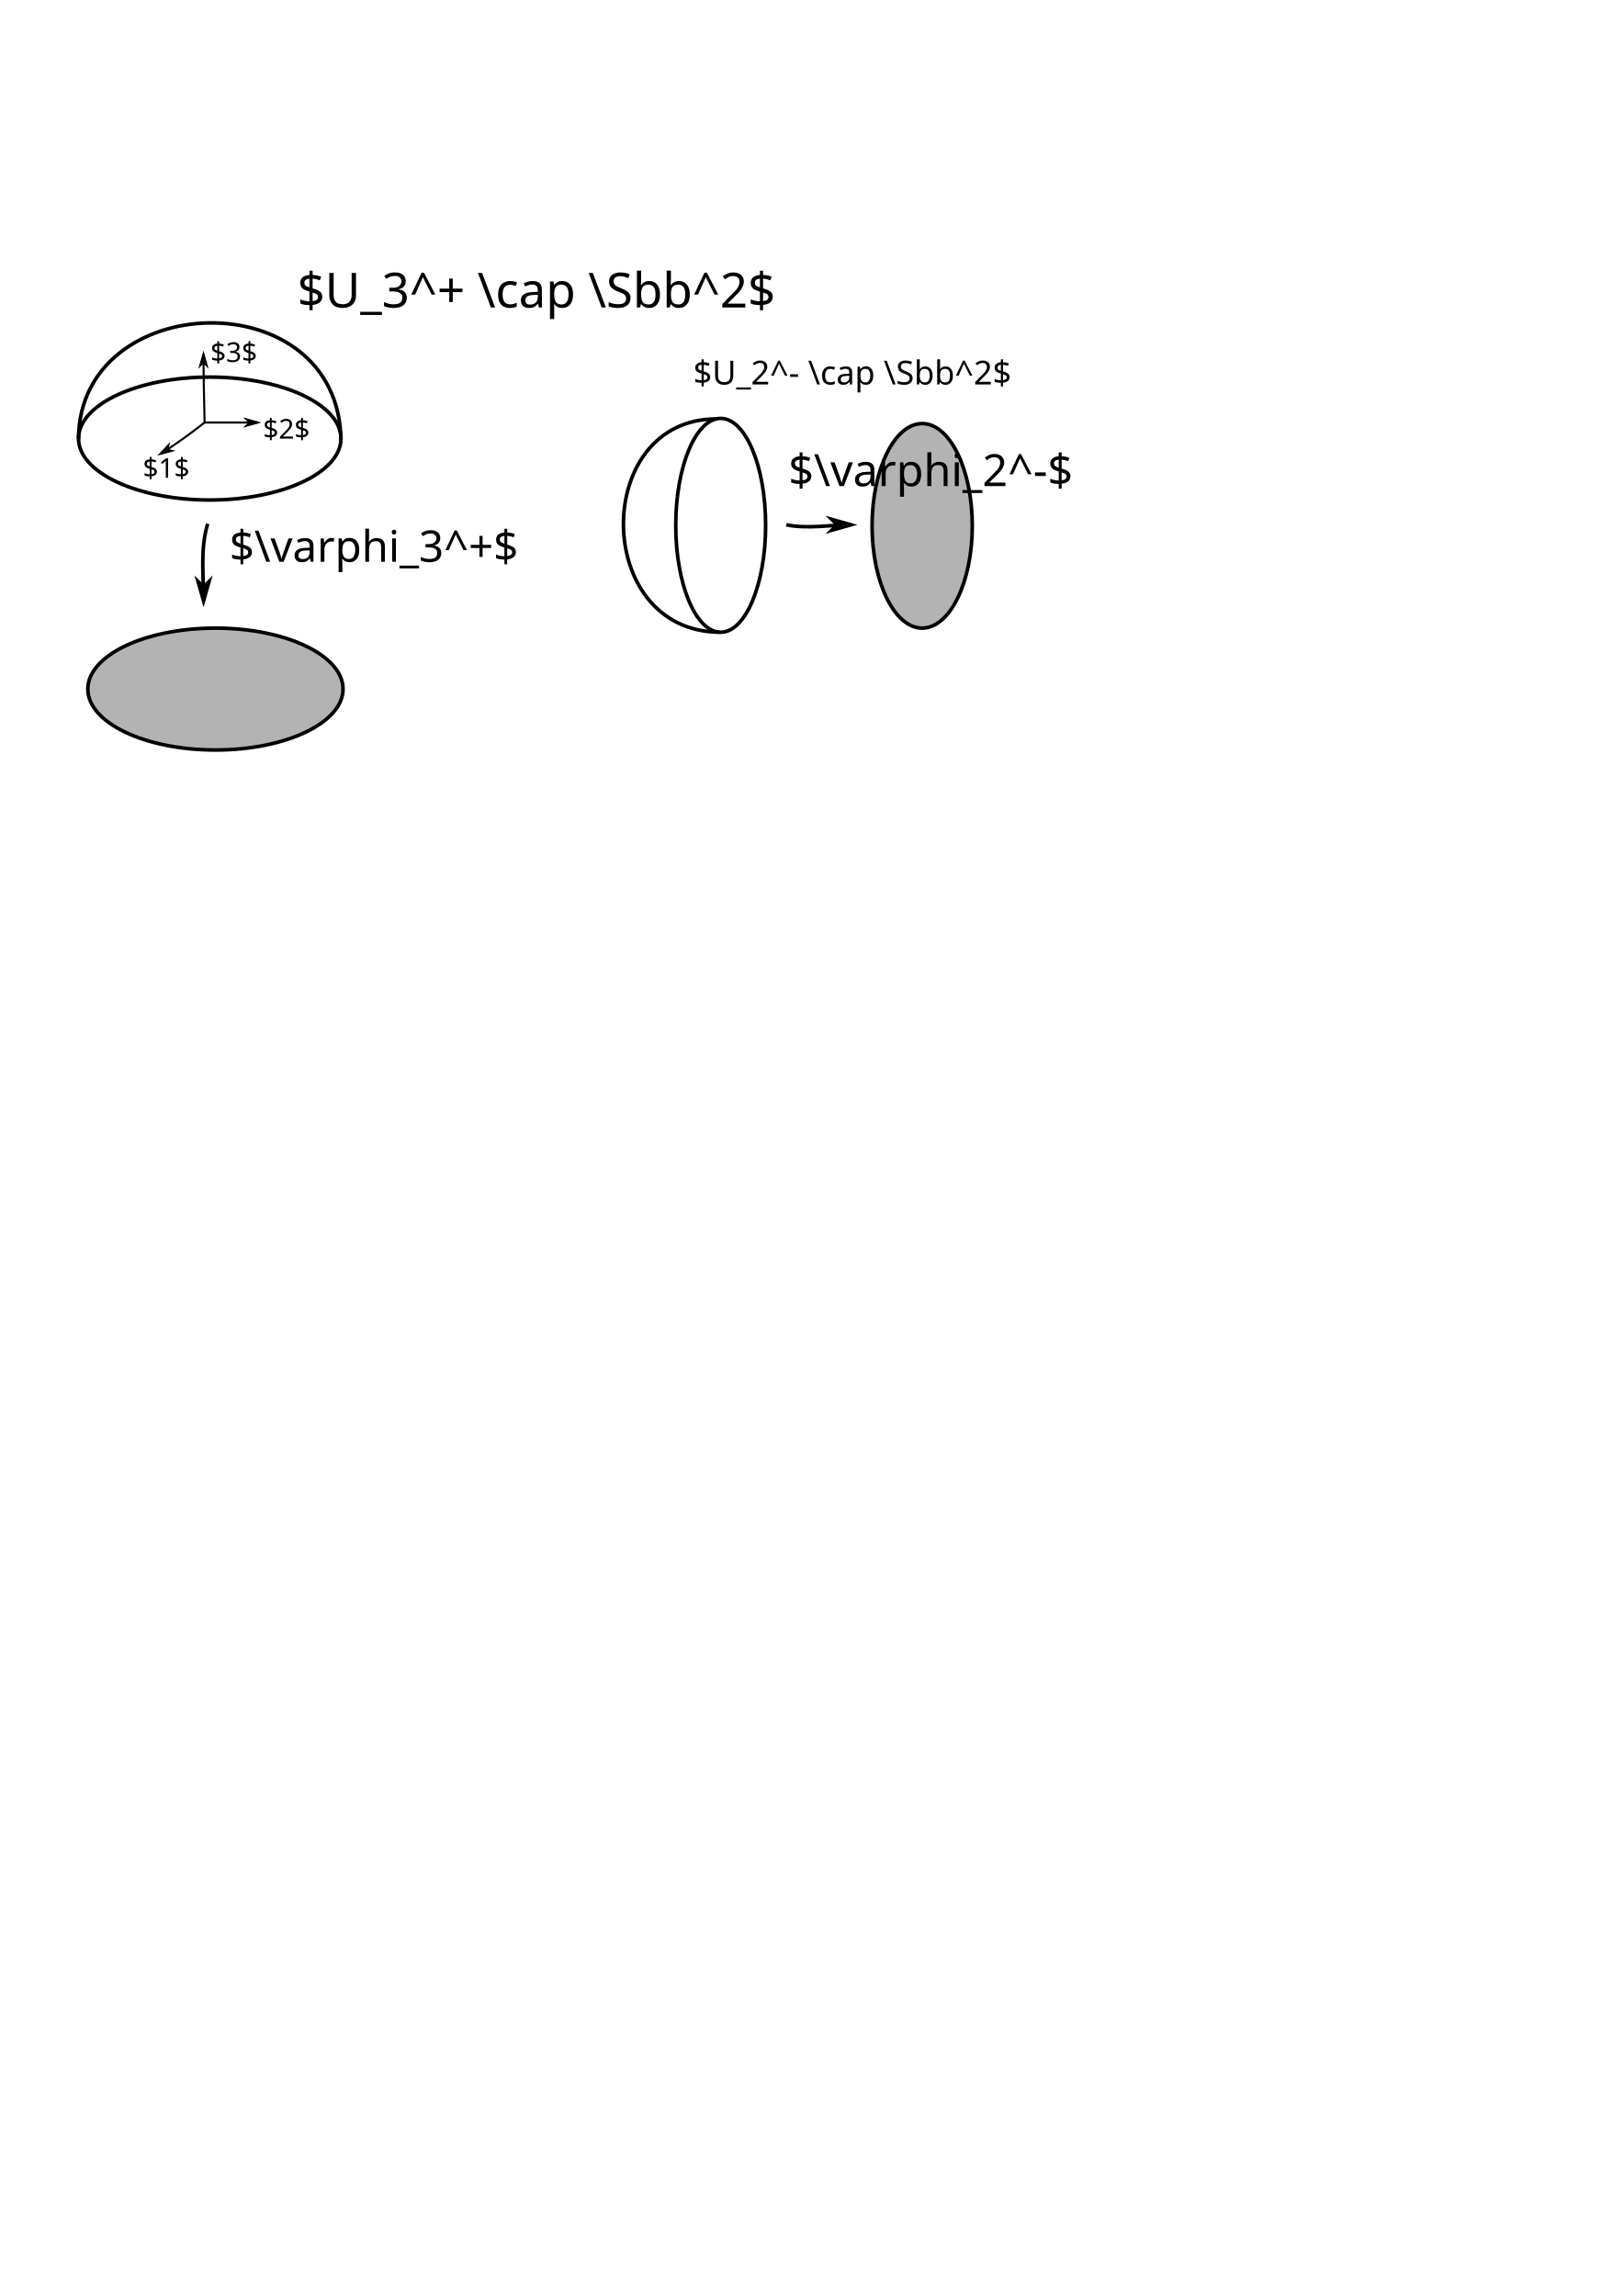
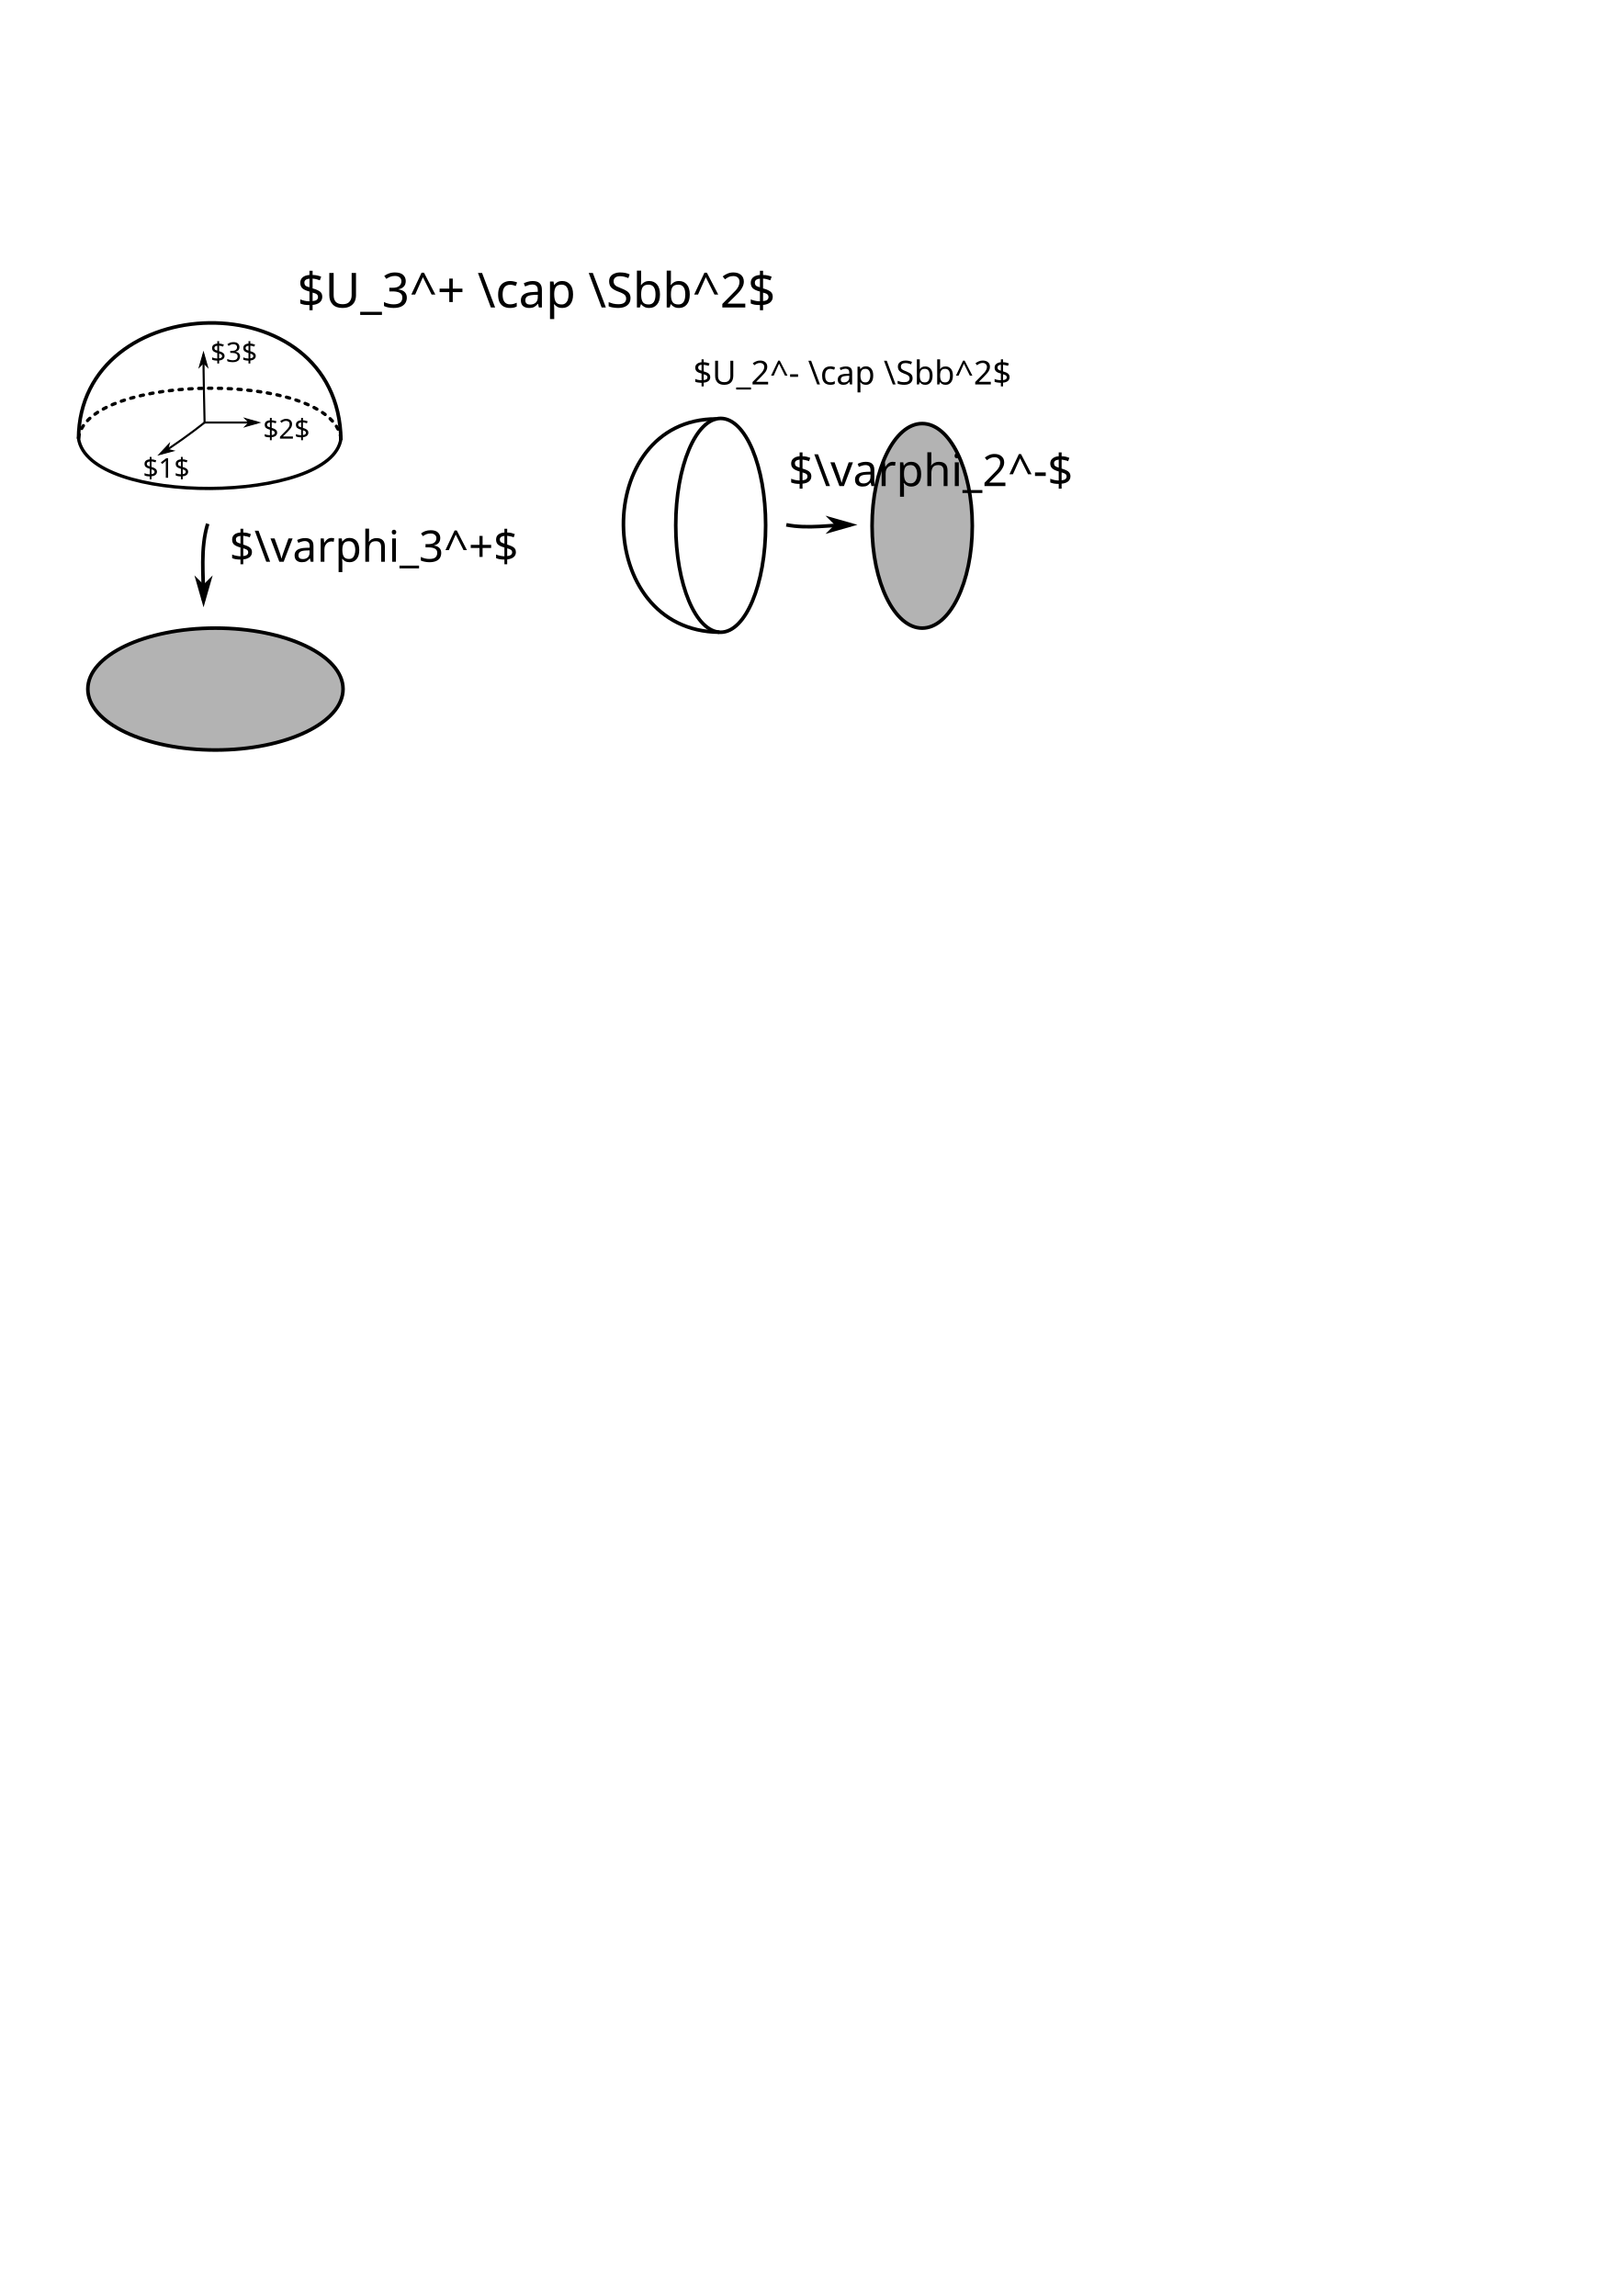
<svg xmlns="http://www.w3.org/2000/svg" width="210mm" height="297mm" viewBox="0 0 210 297" version="1.1" id="svg8">
  <defs id="defs2">
    <marker style="overflow:visible;" id="marker1485" refX="0.0" refY="0.0" orient="auto">
      <path transform="scale(0.4) rotate(180) translate(10,0)" style="fill-rule:evenodd;stroke:#000000;stroke-width:1pt;stroke-opacity:1;fill:#000000;fill-opacity:1" d="M 0.0,0.0 L 5.0,-5.0 L -12.5,0.0 L 5.0,5.0 L 0.0,0.0 z " id="path1483" />
    </marker>
    <marker style="overflow:visible;" id="marker1439" refX="0.0" refY="0.0" orient="auto">
      <path transform="scale(0.4) rotate(180) translate(10,0)" style="fill-rule:evenodd;stroke:#000000;stroke-width:1pt;stroke-opacity:1;fill:#000000;fill-opacity:1" d="M 0.0,0.0 L 5.0,-5.0 L -12.5,0.0 L 5.0,5.0 L 0.0,0.0 z " id="path1437" />
    </marker>
    <marker style="overflow:visible;" id="marker1397" refX="0.0" refY="0.0" orient="auto">
      <path transform="scale(0.4) rotate(180) translate(10,0)" style="fill-rule:evenodd;stroke:#000000;stroke-width:1pt;stroke-opacity:1;fill:#000000;fill-opacity:1" d="M 0.0,0.0 L 5.0,-5.0 L -12.5,0.0 L 5.0,5.0 L 0.0,0.0 z " id="path1395" />
    </marker>
    <marker style="overflow:visible;" id="marker1159" refX="0.0" refY="0.0" orient="auto">
      <path transform="scale(0.4) rotate(180) translate(10,0)" style="fill-rule:evenodd;stroke:#000000;stroke-width:1pt;stroke-opacity:1;fill:#000000;fill-opacity:1" d="M 0.0,0.0 L 5.0,-5.0 L -12.5,0.0 L 5.0,5.0 L 0.0,0.0 z " id="path1157" />
    </marker>
    <marker style="overflow:visible;" id="Arrow1Mend" refX="0.0" refY="0.0" orient="auto">
      <path transform="scale(0.4) rotate(180) translate(10,0)" style="fill-rule:evenodd;stroke:#000000;stroke-width:1pt;stroke-opacity:1;fill:#000000;fill-opacity:1" d="M 0.0,0.0 L 5.0,-5.0 L -12.5,0.0 L 5.0,5.0 L 0.0,0.0 z " id="path870" />
    </marker>
    <marker style="overflow:visible;" id="Arrow1Lend" refX="0.0" refY="0.0" orient="auto">
      <path transform="scale(0.8) rotate(180) translate(12.5,0)" style="fill-rule:evenodd;stroke:#000000;stroke-width:1pt;stroke-opacity:1;fill:#000000;fill-opacity:1" d="M 0.0,0.0 L 5.0,-5.0 L -12.5,0.0 L 5.0,5.0 L 0.0,0.0 z " id="path864" />
    </marker>
  </defs>
  <g id="layer1">
-     <ellipse style="fill:none;fill-opacity:0.297;stroke:#000000;stroke-width:0.465" id="path837" cx="27.128" cy="56.728" rx="16.972" ry="7.951" />
    <path style="fill:none;stroke:#000000;stroke-width:0.465;stroke-linecap:butt;stroke-linejoin:miter;stroke-miterlimit:4;stroke-dasharray:none;stroke-opacity:1" d="M 10.156,56.75 C 10.266,37.302 43.811,36.198 44.094,56.924" id="path841" />
    <ellipse style="fill:#000000;fill-opacity:0.297;stroke:#000000;stroke-width:0.465" id="path843" cx="27.863" cy="89.134" rx="16.504" ry="7.884" />
    <ellipse style="fill:#000000;fill-opacity:0.297;stroke:#000000;stroke-width:0.465;stroke-miterlimit:4;stroke-dasharray:none" id="path845" cx="119.269" cy="68.02" rx="6.481" ry="13.23" />
    <ellipse style="fill:none;fill-opacity:0.297;stroke:#000000;stroke-width:0.465" id="path847" cx="93.21" cy="67.953" rx="5.813" ry="13.831" />
-     <path style="fill:none;stroke:#000000;stroke-width:0.465;stroke-linecap:butt;stroke-linejoin:miter;stroke-opacity:1;stroke-miterlimit:4;stroke-dasharray:none;marker-end:url(#marker1159)" d="m 26.861,67.753 c -0.973,3.206 -0.535,6.621 -0.535,9.889" id="path849" />
-     <path style="fill:none;stroke:#000000;stroke-width:0.465;stroke-linecap:butt;stroke-linejoin:miter;stroke-opacity:1;stroke-miterlimit:4;stroke-dasharray:none;marker-end:url(#Arrow1Mend)" d="m 101.696,67.886 c 2.792,0.563 5.876,0 8.285,0" id="path853" />
+     <path style="fill:none;stroke:#000000;stroke-width:0.465;stroke-linecap:butt;stroke-linejoin:miter;stroke-miterlimit:4;stroke-dasharray:none;stroke-opacity:1;marker-end:url(#marker1159)" d="m 26.861,67.753 c -0.973,3.206 -0.535,6.621 -0.535,9.889" id="path849" />
+     <path style="fill:none;stroke:#000000;stroke-width:0.465;stroke-linecap:butt;stroke-linejoin:miter;stroke-miterlimit:4;stroke-dasharray:none;stroke-opacity:1;marker-end:url(#Arrow1Mend)" d="m 101.696,67.886 c 2.792,0.563 5.876,0 8.285,0" id="path853" />
    <path style="fill:none;stroke:#000000;stroke-width:0.465;stroke-linecap:butt;stroke-linejoin:miter;stroke-miterlimit:4;stroke-dasharray:none;stroke-opacity:1" d="m 92.626,54.192 c -16.097,0.005 -16.024,27.463 0.413,27.586" id="path859" />
    <text xml:space="preserve" style="font-style:normal;font-weight:normal;font-size:5.617px;line-height:1.25;font-family:sans-serif;fill:#000000;fill-opacity:1;stroke:none;stroke-width:0.14" x="29.678" y="72.666" id="text1193">
      <tspan id="tspan1191" x="29.678" y="72.666" style="stroke-width:0.14">$\varphi_3^+$</tspan>
    </text>
    <text xml:space="preserve" style="font-style:normal;font-weight:normal;font-size:6.261px;line-height:1.25;font-family:sans-serif;fill:#000000;fill-opacity:1;stroke:none;stroke-width:0.157" x="38.445" y="39.773" id="text1197">
      <tspan id="tspan1195" x="38.445" y="39.773" style="stroke-width:0.157">$U_3^+ \cap \Sbb^2$</tspan>
    </text>
    <text xml:space="preserve" style="font-style:normal;font-weight:normal;font-size:5.751px;line-height:1.25;font-family:sans-serif;fill:#000000;fill-opacity:1;stroke:none;stroke-width:0.144" x="101.964" y="62.879" id="text1201">
      <tspan id="tspan1199" x="101.964" y="62.879" style="stroke-width:0.144">$\varphi_2^-$</tspan>
    </text>
    <text xml:space="preserve" style="font-style:normal;font-weight:normal;font-size:4.275px;line-height:1.25;font-family:sans-serif;fill:#000000;fill-opacity:1;stroke:none;stroke-width:0.107" x="89.658" y="49.73" id="text1205">
      <tspan id="tspan1203" x="89.658" y="49.73" style="stroke-width:0.107">$U_2^- \cap \Sbb^2$</tspan>
    </text>
    <path style="fill:none;stroke:#000000;stroke-width:0.265px;stroke-linecap:butt;stroke-linejoin:miter;stroke-opacity:1;marker-end:url(#marker1439)" d="m 26.46,54.657 c 2.539,0 0,0 6.815,0" id="path1209" />
    <path style="fill:none;stroke:#000000;stroke-width:0.265px;stroke-linecap:butt;stroke-linejoin:miter;stroke-opacity:1;marker-end:url(#marker1485)" d="m 26.46,54.657 c -0.056,-2.556 -0.145,-6.347 -0.143,-8.78" id="path1425" />
    <path style="fill:none;stroke:#000000;stroke-width:0.265px;stroke-linecap:butt;stroke-linejoin:miter;stroke-opacity:1;marker-end:url(#marker1397)" d="m 26.46,54.657 c -1.657,1.318 -4.077,3.068 -5.671,4.024" id="path1429" />
    <text xml:space="preserve" style="font-style:normal;font-weight:normal;font-size:10.583px;line-height:1.25;font-family:sans-serif;fill:#000000;fill-opacity:1;stroke:none;stroke-width:0.265" x="17.812" y="59.484" id="text1537">
      <tspan id="tspan1535" x="17.812" y="59.484" style="stroke-width:0.265" />
    </text>
    <text xml:space="preserve" style="font-size:3.528px;line-height:1.25;font-family:sans-serif;-inkscape-font-specification:'sans-serif, Normal';stroke-width:0.265" x="18.474" y="61.799" id="text1545">
      <tspan id="tspan1543" x="18.474" y="61.799" style="stroke-width:0.265">$1$</tspan>
    </text>
    <text xml:space="preserve" style="font-size:3.528px;line-height:1.25;font-family:sans-serif;-inkscape-font-specification:'sans-serif, Normal';stroke-width:0.265" x="34.018" y="56.744" id="text1549">
      <tspan id="tspan1547" x="34.018" y="56.744" style="stroke-width:0.265">$2$</tspan>
    </text>
    <text xml:space="preserve" style="font-size:3.528px;line-height:1.25;font-family:sans-serif;-inkscape-font-specification:'sans-serif, Normal';stroke-width:0.265" x="27.214" y="46.822" id="text1553">
      <tspan id="tspan1551" x="27.214" y="46.822" style="stroke-width:0.265">$3$</tspan>
    </text>
+     <path style="font-variation-settings:normal;opacity:1;vector-effect:none;fill:none;fill-opacity:1;stroke:#000000;stroke-width:0.424;stroke-linecap:butt;stroke-linejoin:miter;stroke-miterlimit:4;stroke-dasharray:none;stroke-dashoffset:0;stroke-opacity:1;stop-color:#000000;stop-opacity:1" d="m 10.151,56.687 c 1.24,8.837 32.889,8.481 33.948,0.028" id="path850" />
+     <path style="font-variation-settings:normal;opacity:1;vector-effect:none;fill:none;fill-opacity:1;stroke:#000000;stroke-width:0.424;stroke-linecap:round;stroke-linejoin:miter;stroke-miterlimit:4;stroke-dasharray:0.424,0.848;stroke-dashoffset:0;stroke-opacity:1;stop-color:#000000;stop-opacity:1" d="M 44.099,56.715 C 42.859,47.878 11.21,48.234 10.151,56.687" id="path850-2" />
  </g>
</svg>
